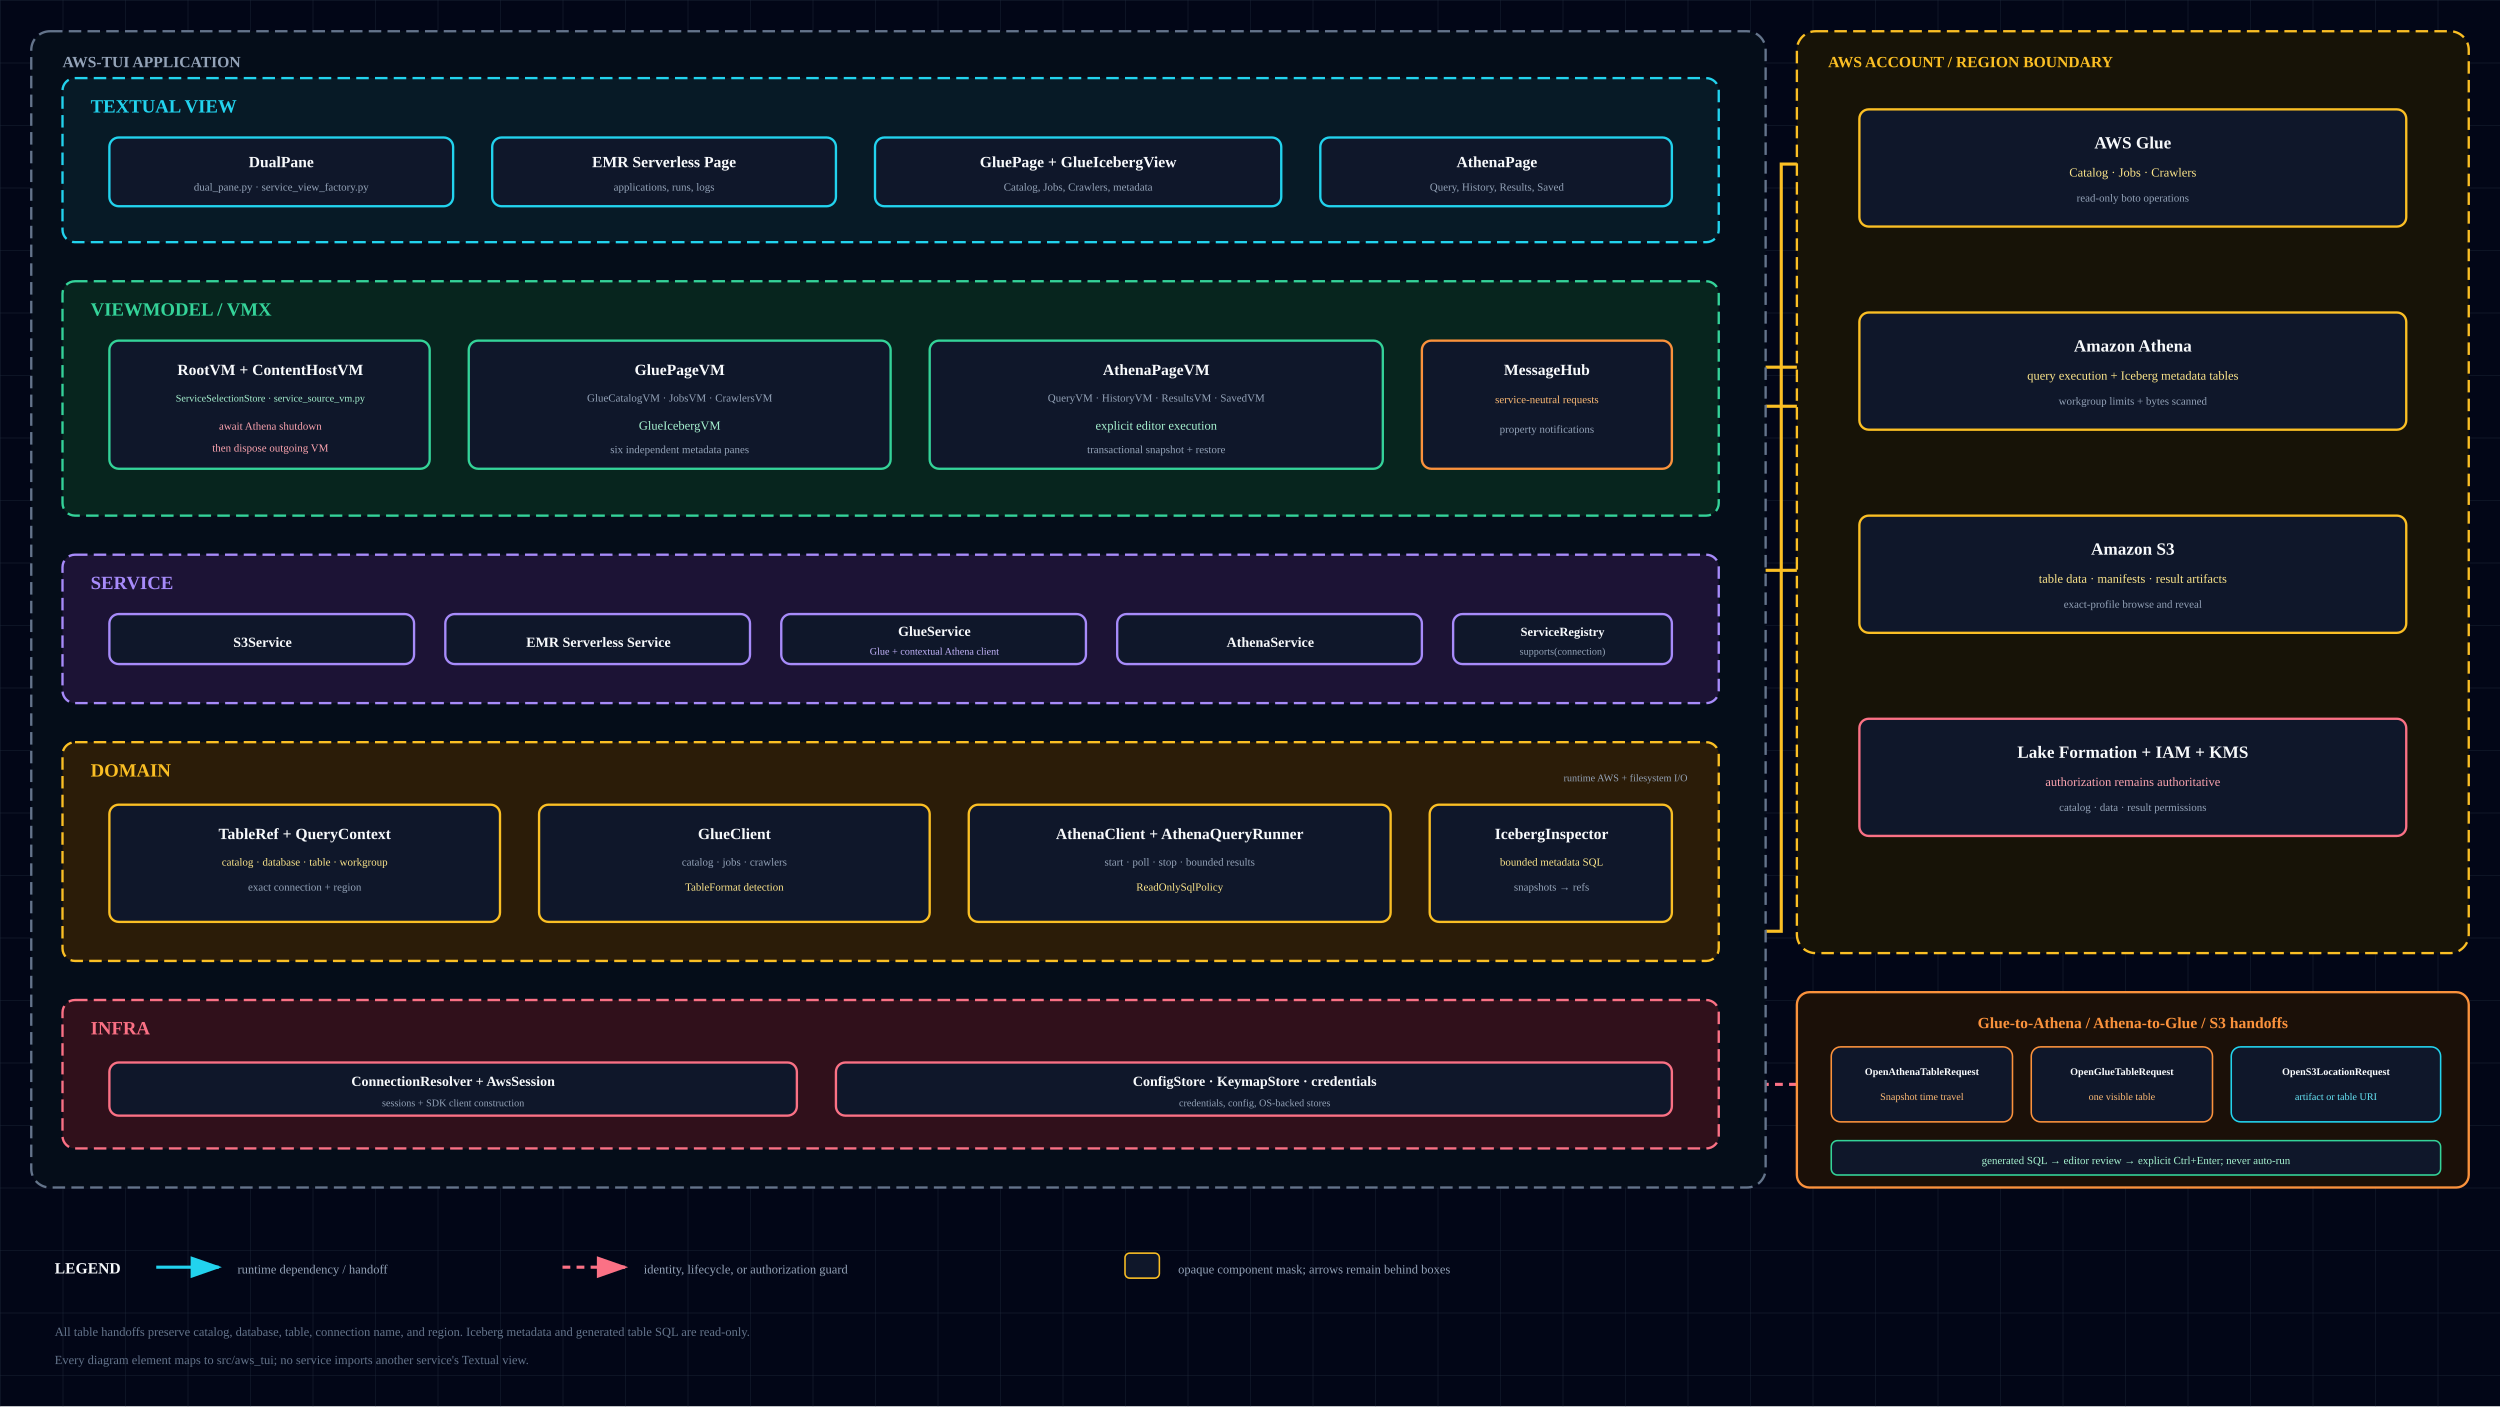
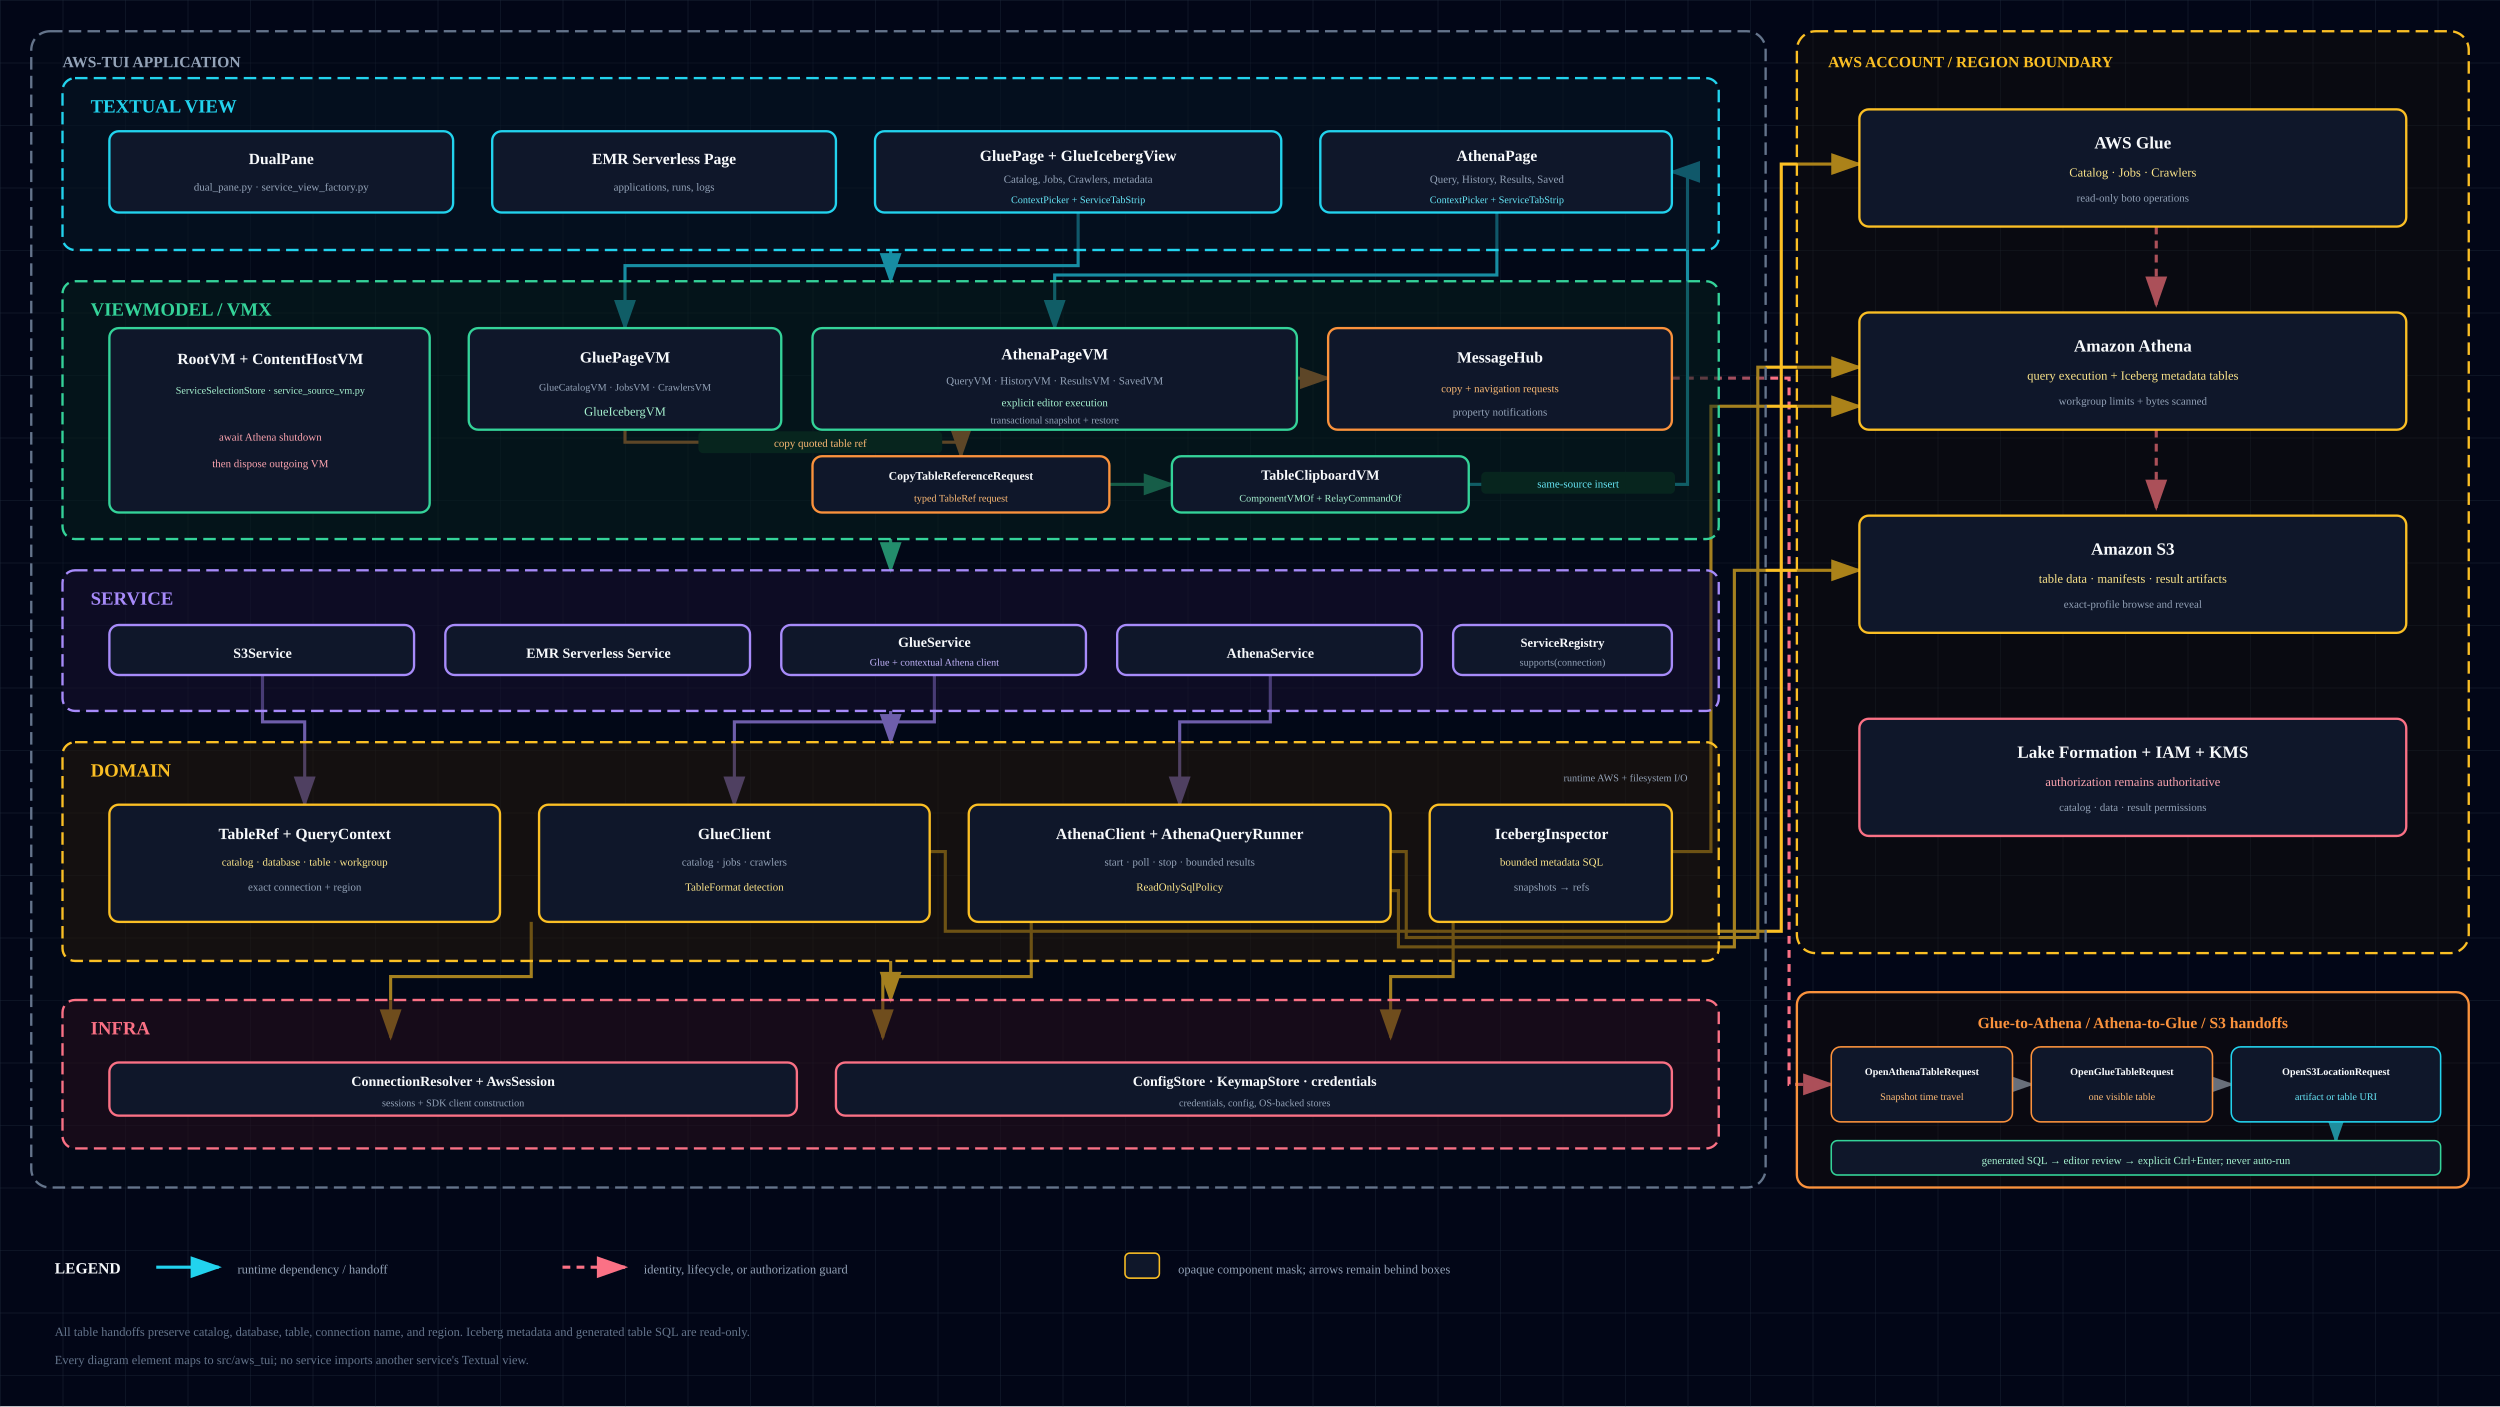
<svg xmlns="http://www.w3.org/2000/svg" viewBox="0 0 1600 900" role="img" aria-labelledby="diagram-title diagram-desc">
  <defs>
    <pattern id="grid" width="40" height="40" patternUnits="userSpaceOnUse">
      <path d="M 40 0 L 0 0 0 40" fill="none" stroke="#1e293b" stroke-width="0.5" />
    </pattern>
    <marker id="arrow-cyan" markerWidth="10" markerHeight="7" refX="9" refY="3.5" orient="auto">
      <polygon points="0 0, 10 3.5, 0 7" fill="#22d3ee" />
    </marker>
    <marker id="arrow-emerald" markerWidth="10" markerHeight="7" refX="9" refY="3.5" orient="auto">
      <polygon points="0 0, 10 3.5, 0 7" fill="#34d399" />
    </marker>
    <marker id="arrow-violet" markerWidth="10" markerHeight="7" refX="9" refY="3.5" orient="auto">
      <polygon points="0 0, 10 3.5, 0 7" fill="#a78bfa" />
    </marker>
    <marker id="arrow-amber" markerWidth="10" markerHeight="7" refX="9" refY="3.5" orient="auto">
      <polygon points="0 0, 10 3.5, 0 7" fill="#fbbf24" />
    </marker>
    <marker id="arrow-rose" markerWidth="10" markerHeight="7" refX="9" refY="3.5" orient="auto">
      <polygon points="0 0, 10 3.5, 0 7" fill="#fb7185" />
    </marker>
+     <marker id="arrow-orange" markerWidth="10" markerHeight="7" refX="9" refY="3.5" orient="auto">
+       <polygon points="0 0, 10 3.5, 0 7" fill="#fb923c" />
+     </marker>
    <marker id="arrow-slate" markerWidth="10" markerHeight="7" refX="9" refY="3.5" orient="auto">
      <polygon points="0 0, 10 3.5, 0 7" fill="#94a3b8" />
    </marker>
  </defs>
  <rect width="1600" height="900" fill="#020617" />
  <rect width="1600" height="900" fill="url(#grid)" />
  <g id="connections" fill="none" stroke-width="2">
-     <path data-route="orthogonal" d="M 570 155 L 570 180" stroke="#22d3ee" marker-end="url(#arrow-cyan)" />
-     <path data-route="orthogonal" d="M 570 330 L 570 355" stroke="#34d399" marker-end="url(#arrow-emerald)" />
-     <path data-route="orthogonal" d="M 570 450 L 570 475" stroke="#a78bfa" marker-end="url(#arrow-violet)" />
+     <path data-route="orthogonal" d="M 570 160 L 570 180" stroke="#22d3ee" marker-end="url(#arrow-cyan)" />
+     <path data-route="orthogonal" d="M 570 345 L 570 365" stroke="#34d399" marker-end="url(#arrow-emerald)" />
+     <path data-route="orthogonal" d="M 570 455 L 570 475" stroke="#a78bfa" marker-end="url(#arrow-violet)" />
    <path data-route="orthogonal" d="M 570 615 L 570 640" stroke="#fbbf24" marker-end="url(#arrow-amber)" />
-     <path data-route="orthogonal" d="M 835 132 L 835 168 L 555 168 L 555 204" stroke="#22d3ee" marker-end="url(#arrow-cyan)" />
-     <path data-route="orthogonal" d="M 1030 132 L 1030 168 L 820 168 L 820 204" stroke="#22d3ee" marker-end="url(#arrow-cyan)" />
-     <path data-route="orthogonal" d="M 900 280 L 1055 280 L 1055 306 L 1015 306" stroke="#fb923c" marker-end="url(#arrow-slate)" />
-     <path data-route="orthogonal" d="M 1015 248 L 1080 248 L 1080 694 L 1172 694" stroke="#fb7185" stroke-dasharray="5,4" marker-end="url(#arrow-rose)" />
-     <path data-route="orthogonal" d="M 480 425 L 480 462 L 255 462 L 255 499" stroke="#a78bfa" marker-end="url(#arrow-violet)" />
-     <path data-route="orthogonal" d="M 700 425 L 700 462 L 520 462 L 520 499" stroke="#a78bfa" marker-end="url(#arrow-violet)" />
-     <path data-route="orthogonal" d="M 920 425 L 920 462 L 805 462 L 805 499" stroke="#a78bfa" marker-end="url(#arrow-violet)" />
+     <path data-route="orthogonal" d="M 690 136 L 690 170 L 400 170 L 400 210" stroke="#22d3ee" marker-end="url(#arrow-cyan)" />
+     <path data-route="orthogonal" d="M 958 136 L 958 176 L 675 176 L 675 210" stroke="#22d3ee" marker-end="url(#arrow-cyan)" />
+     <path data-route="orthogonal" d="M 830 242 L 850 242" stroke="#fb923c" marker-end="url(#arrow-orange)" />
+     <path data-route="orthogonal" d="M 1070 242 L 1145 242 L 1145 694 L 1172 694" stroke="#fb7185" stroke-dasharray="5,4" marker-end="url(#arrow-rose)" />
+     <path data-route="orthogonal" d="M 400 275 L 400 283 L 615 283 L 615 292" stroke="#fb923c" marker-end="url(#arrow-orange)" />
+     <path data-route="orthogonal" d="M 710 310 L 750 310" stroke="#34d399" marker-end="url(#arrow-emerald)" />
+     <path data-route="orthogonal" d="M 940 310 L 1080 310 L 1080 110 L 1070 110" stroke="#22d3ee" marker-end="url(#arrow-cyan)" />
+     <path data-route="orthogonal" d="M 168 432 L 168 462 L 195 462 L 195 515" stroke="#a78bfa" marker-end="url(#arrow-violet)" />
+     <path data-route="orthogonal" d="M 598 432 L 598 462 L 470 462 L 470 515" stroke="#a78bfa" marker-end="url(#arrow-violet)" />
+     <path data-route="orthogonal" d="M 813 432 L 813 462 L 755 462 L 755 515" stroke="#a78bfa" marker-end="url(#arrow-violet)" />
    <path data-route="orthogonal" d="M 340 590 L 340 625 L 250 625 L 250 664" stroke="#fbbf24" marker-end="url(#arrow-amber)" />
    <path data-route="orthogonal" d="M 660 590 L 660 625 L 565 625 L 565 664" stroke="#fbbf24" marker-end="url(#arrow-amber)" />
    <path data-route="orthogonal" d="M 930 590 L 930 625 L 890 625 L 890 664" stroke="#fbbf24" marker-end="url(#arrow-amber)" />
    <path data-route="orthogonal" d="M 595 545 L 605 545 L 605 596 L 1140 596 L 1140 105 L 1190 105" stroke="#fbbf24" marker-end="url(#arrow-amber)" />
    <path data-route="orthogonal" d="M 890 545 L 900 545 L 900 600 L 1125 600 L 1125 235 L 1190 235" stroke="#fbbf24" marker-end="url(#arrow-amber)" />
    <path data-route="orthogonal" d="M 890 570 L 895 570 L 895 606 L 1110 606 L 1110 365 L 1190 365" stroke="#fbbf24" marker-end="url(#arrow-amber)" />
    <path data-route="orthogonal" d="M 1070 545 L 1095 545 L 1095 260 L 1190 260" stroke="#fbbf24" marker-end="url(#arrow-amber)" />
    <path data-route="orthogonal" d="M 1380 145 L 1380 195" stroke="#fb7185" stroke-dasharray="5,4" marker-end="url(#arrow-rose)" />
    <path data-route="orthogonal" d="M 1380 275 L 1380 325" stroke="#fb7185" stroke-dasharray="5,4" marker-end="url(#arrow-rose)" />
    <path data-route="orthogonal" d="M 1288 694 L 1300 694" stroke="#fb923c" marker-end="url(#arrow-slate)" />
    <path data-route="orthogonal" d="M 1416 694 L 1428 694" stroke="#fb923c" marker-end="url(#arrow-slate)" />
    <path data-route="orthogonal" d="M 1495 718 L 1495 730" stroke="#22d3ee" marker-end="url(#arrow-cyan)" />
  </g>
-   <rect x="20" y="20" width="1110" height="740" rx="12" fill="#050d19" stroke="#64748b" stroke-width="1.5" stroke-dasharray="8,4" />
+   <rect x="20" y="20" width="1110" height="740" rx="12" fill="#050d19" fill-opacity="0.35" stroke="#64748b" stroke-width="1.5" stroke-dasharray="8,4" />
  <text x="40" y="43" fill="#94a3b8" font-size="10" font-weight="700">AWS-TUI APPLICATION</text>
-   <rect x="40" y="50" width="1060" height="105" rx="8" fill="#071a26" stroke="#22d3ee" stroke-width="1.5" stroke-dasharray="8,4" />
+   <rect x="40" y="50" width="1060" height="110" rx="8" fill="#071a26" fill-opacity="0.45" stroke="#22d3ee" stroke-width="1.5" stroke-dasharray="8,4" />
  <text x="58" y="72" fill="#22d3ee" font-size="12" font-weight="700">TEXTUAL VIEW</text>
  <g id="textual-views">
-     <rect x="70" y="88" width="220" height="44" rx="6" fill="#0f172a" stroke="#22d3ee" stroke-width="1.5" />
-     <text x="180" y="107" fill="#f8fafc" font-size="10" font-weight="600" text-anchor="middle">DualPane</text>
+     <rect x="70" y="84" width="220" height="52" rx="6" fill="#0f172a" stroke="#22d3ee" stroke-width="1.5" />
+     <text x="180" y="105" fill="#f8fafc" font-size="10" font-weight="600" text-anchor="middle">DualPane</text>
    <text x="180" y="122" fill="#94a3b8" font-size="7" text-anchor="middle">dual_pane.py · service_view_factory.py</text>
-     <rect x="315" y="88" width="220" height="44" rx="6" fill="#0f172a" stroke="#22d3ee" stroke-width="1.5" />
-     <text x="425" y="107" fill="#f8fafc" font-size="10" font-weight="600" text-anchor="middle">EMR Serverless Page</text>
+     <rect x="315" y="84" width="220" height="52" rx="6" fill="#0f172a" stroke="#22d3ee" stroke-width="1.5" />
+     <text x="425" y="105" fill="#f8fafc" font-size="10" font-weight="600" text-anchor="middle">EMR Serverless Page</text>
    <text x="425" y="122" fill="#94a3b8" font-size="7" text-anchor="middle">applications, runs, logs</text>
-     <rect x="560" y="88" width="260" height="44" rx="6" fill="#0f172a" stroke="#22d3ee" stroke-width="1.5" />
-     <text x="690" y="107" fill="#f8fafc" font-size="10" font-weight="600" text-anchor="middle">GluePage + GlueIcebergView</text>
-     <text x="690" y="122" fill="#94a3b8" font-size="7" text-anchor="middle">Catalog, Jobs, Crawlers, metadata</text>
-     <rect x="845" y="88" width="225" height="44" rx="6" fill="#0f172a" stroke="#22d3ee" stroke-width="1.5" />
-     <text x="958" y="107" fill="#f8fafc" font-size="10" font-weight="600" text-anchor="middle">AthenaPage</text>
-     <text x="958" y="122" fill="#94a3b8" font-size="7" text-anchor="middle">Query, History, Results, Saved</text>
-   </g>
-   <rect x="40" y="180" width="1060" height="150" rx="8" fill="#07251e" stroke="#34d399" stroke-width="1.5" stroke-dasharray="8,4" />
+     <rect x="560" y="84" width="260" height="52" rx="6" fill="#0f172a" stroke="#22d3ee" stroke-width="1.5" />
+     <text x="690" y="103" fill="#f8fafc" font-size="10" font-weight="600" text-anchor="middle">GluePage + GlueIcebergView</text>
+     <text x="690" y="117" fill="#94a3b8" font-size="7" text-anchor="middle">Catalog, Jobs, Crawlers, metadata</text>
+     <text x="690" y="130" fill="#67e8f9" font-size="6.5" text-anchor="middle">ContextPicker + ServiceTabStrip</text>
+     <rect x="845" y="84" width="225" height="52" rx="6" fill="#0f172a" stroke="#22d3ee" stroke-width="1.5" />
+     <text x="958" y="103" fill="#f8fafc" font-size="10" font-weight="600" text-anchor="middle">AthenaPage</text>
+     <text x="958" y="117" fill="#94a3b8" font-size="7" text-anchor="middle">Query, History, Results, Saved</text>
+     <text x="958" y="130" fill="#67e8f9" font-size="6.5" text-anchor="middle">ContextPicker + ServiceTabStrip</text>
+   </g>
+   <rect x="40" y="180" width="1060" height="165" rx="8" fill="#07251e" fill-opacity="0.45" stroke="#34d399" stroke-width="1.5" stroke-dasharray="8,4" />
  <text x="58" y="202" fill="#34d399" font-size="12" font-weight="700">VIEWMODEL / VMX</text>
  <g id="viewmodels">
-     <rect x="70" y="218" width="205" height="82" rx="6" fill="#0f172a" stroke="#34d399" stroke-width="1.5" />
-     <text x="173" y="240" fill="#f8fafc" font-size="10" font-weight="600" text-anchor="middle">RootVM + ContentHostVM</text>
-     <text x="173" y="257" fill="#a7f3d0" font-size="6.5" text-anchor="middle">ServiceSelectionStore · service_source_vm.py</text>
-     <text x="173" y="275" fill="#fda4af" font-size="7" text-anchor="middle">await Athena shutdown</text>
-     <text x="173" y="289" fill="#fda4af" font-size="7" text-anchor="middle">then dispose outgoing VM</text>
-     <rect x="300" y="218" width="270" height="82" rx="6" fill="#0f172a" stroke="#34d399" stroke-width="1.5" />
-     <text x="435" y="240" fill="#f8fafc" font-size="10" font-weight="600" text-anchor="middle">GluePageVM</text>
-     <text x="435" y="257" fill="#94a3b8" font-size="7" text-anchor="middle">GlueCatalogVM · JobsVM · CrawlersVM</text>
-     <text x="435" y="275" fill="#a7f3d0" font-size="8" text-anchor="middle">GlueIcebergVM</text>
-     <text x="435" y="290" fill="#94a3b8" font-size="7" text-anchor="middle">six independent metadata panes</text>
-     <rect x="595" y="218" width="290" height="82" rx="6" fill="#0f172a" stroke="#34d399" stroke-width="1.5" />
-     <text x="740" y="240" fill="#f8fafc" font-size="10" font-weight="600" text-anchor="middle">AthenaPageVM</text>
-     <text x="740" y="257" fill="#94a3b8" font-size="7" text-anchor="middle">QueryVM · HistoryVM · ResultsVM · SavedVM</text>
-     <text x="740" y="275" fill="#a7f3d0" font-size="8" text-anchor="middle">explicit editor execution</text>
-     <text x="740" y="290" fill="#94a3b8" font-size="7" text-anchor="middle">transactional snapshot + restore</text>
-     <rect x="910" y="218" width="160" height="82" rx="6" fill="#0f172a" stroke="#fb923c" stroke-width="1.5" />
-     <text x="990" y="240" fill="#f8fafc" font-size="10" font-weight="600" text-anchor="middle">MessageHub</text>
-     <text x="990" y="258" fill="#fdba74" font-size="7" text-anchor="middle">service-neutral requests</text>
-     <text x="990" y="277" fill="#94a3b8" font-size="7" text-anchor="middle">property notifications</text>
-   </g>
-   <rect x="40" y="355" width="1060" height="95" rx="8" fill="#1c1335" stroke="#a78bfa" stroke-width="1.5" stroke-dasharray="8,4" />
-   <text x="58" y="377" fill="#a78bfa" font-size="12" font-weight="700">SERVICE</text>
+     <rect x="70" y="210" width="205" height="118" rx="6" fill="#0f172a" stroke="#34d399" stroke-width="1.5" />
+     <text x="173" y="233" fill="#f8fafc" font-size="10" font-weight="600" text-anchor="middle">RootVM + ContentHostVM</text>
+     <text x="173" y="252" fill="#a7f3d0" font-size="6.5" text-anchor="middle">ServiceSelectionStore · service_source_vm.py</text>
+     <text x="173" y="282" fill="#fda4af" font-size="7" text-anchor="middle">await Athena shutdown</text>
+     <text x="173" y="299" fill="#fda4af" font-size="7" text-anchor="middle">then dispose outgoing VM</text>
+     <rect x="300" y="210" width="200" height="65" rx="6" fill="#0f172a" stroke="#34d399" stroke-width="1.5" />
+     <text x="400" y="232" fill="#f8fafc" font-size="10" font-weight="600" text-anchor="middle">GluePageVM</text>
+     <text x="400" y="250" fill="#94a3b8" font-size="6.5" text-anchor="middle">GlueCatalogVM · JobsVM · CrawlersVM</text>
+     <text x="400" y="266" fill="#a7f3d0" font-size="8" text-anchor="middle">GlueIcebergVM</text>
+     <rect x="520" y="210" width="310" height="65" rx="6" fill="#0f172a" stroke="#34d399" stroke-width="1.5" />
+     <text x="675" y="230" fill="#f8fafc" font-size="10" font-weight="600" text-anchor="middle">AthenaPageVM</text>
+     <text x="675" y="246" fill="#94a3b8" font-size="7" text-anchor="middle">QueryVM · HistoryVM · ResultsVM · SavedVM</text>
+     <text x="675" y="260" fill="#a7f3d0" font-size="7" text-anchor="middle">explicit editor execution</text>
+     <text x="675" y="271" fill="#94a3b8" font-size="6.5" text-anchor="middle">transactional snapshot + restore</text>
+     <rect x="850" y="210" width="220" height="65" rx="6" fill="#0f172a" stroke="#fb923c" stroke-width="1.5" />
+     <text x="960" y="232" fill="#f8fafc" font-size="10" font-weight="600" text-anchor="middle">MessageHub</text>
+     <text x="960" y="251" fill="#fdba74" font-size="7" text-anchor="middle">copy + navigation requests</text>
+     <text x="960" y="266" fill="#94a3b8" font-size="7" text-anchor="middle">property notifications</text>
+     <rect x="750" y="292" width="190" height="36" rx="6" fill="#0f172a" stroke="#34d399" stroke-width="1.5" />
+     <text x="845" y="307" fill="#f8fafc" font-size="9" font-weight="600" text-anchor="middle">TableClipboardVM</text>
+     <text x="845" y="321" fill="#a7f3d0" font-size="6.5" text-anchor="middle">ComponentVMOf + RelayCommandOf</text>
+   </g>
+   <g id="clipboard-route-labels">
+     <rect x="447" y="276" width="156" height="14" rx="3" fill="#07251e" />
+     <text x="525" y="286" fill="#fdba74" font-size="7" text-anchor="middle">copy quoted table ref</text>
+     <rect x="948" y="302" width="124" height="14" rx="3" fill="#07251e" />
+     <text x="1010" y="312" fill="#67e8f9" font-size="7" text-anchor="middle">same-source insert</text>
+   </g>
+   <rect x="40" y="365" width="1060" height="90" rx="8" fill="#1c1335" fill-opacity="0.45" stroke="#a78bfa" stroke-width="1.5" stroke-dasharray="8,4" />
+   <text x="58" y="387" fill="#a78bfa" font-size="12" font-weight="700">SERVICE</text>
  <g id="service-plugins">
-     <rect x="70" y="393" width="195" height="32" rx="6" fill="#0f172a" stroke="#a78bfa" stroke-width="1.5" />
-     <text x="168" y="414" fill="#f8fafc" font-size="9" font-weight="600" text-anchor="middle">S3Service</text>
-     <rect x="285" y="393" width="195" height="32" rx="6" fill="#0f172a" stroke="#a78bfa" stroke-width="1.5" />
-     <text x="383" y="414" fill="#f8fafc" font-size="9" font-weight="600" text-anchor="middle">EMR Serverless Service</text>
-     <rect x="500" y="393" width="195" height="32" rx="6" fill="#0f172a" stroke="#a78bfa" stroke-width="1.5" />
-     <text x="598" y="407" fill="#f8fafc" font-size="9" font-weight="600" text-anchor="middle">GlueService</text>
-     <text x="598" y="419" fill="#c4b5fd" font-size="6.5" text-anchor="middle">Glue + contextual Athena client</text>
-     <rect x="715" y="393" width="195" height="32" rx="6" fill="#0f172a" stroke="#a78bfa" stroke-width="1.5" />
-     <text x="813" y="414" fill="#f8fafc" font-size="9" font-weight="600" text-anchor="middle">AthenaService</text>
-     <rect x="930" y="393" width="140" height="32" rx="6" fill="#0f172a" stroke="#a78bfa" stroke-width="1.5" />
-     <text x="1000" y="407" fill="#f8fafc" font-size="8" font-weight="600" text-anchor="middle">ServiceRegistry</text>
-     <text x="1000" y="419" fill="#94a3b8" font-size="6.5" text-anchor="middle">supports(connection)</text>
-   </g>
-   <rect x="40" y="475" width="1060" height="140" rx="8" fill="#2b1c08" stroke="#fbbf24" stroke-width="1.5" stroke-dasharray="8,4" />
+     <rect x="70" y="400" width="195" height="32" rx="6" fill="#0f172a" stroke="#a78bfa" stroke-width="1.5" />
+     <text x="168" y="421" fill="#f8fafc" font-size="9" font-weight="600" text-anchor="middle">S3Service</text>
+     <rect x="285" y="400" width="195" height="32" rx="6" fill="#0f172a" stroke="#a78bfa" stroke-width="1.5" />
+     <text x="383" y="421" fill="#f8fafc" font-size="9" font-weight="600" text-anchor="middle">EMR Serverless Service</text>
+     <rect x="500" y="400" width="195" height="32" rx="6" fill="#0f172a" stroke="#a78bfa" stroke-width="1.5" />
+     <text x="598" y="414" fill="#f8fafc" font-size="9" font-weight="600" text-anchor="middle">GlueService</text>
+     <text x="598" y="426" fill="#c4b5fd" font-size="6.5" text-anchor="middle">Glue + contextual Athena client</text>
+     <rect x="715" y="400" width="195" height="32" rx="6" fill="#0f172a" stroke="#a78bfa" stroke-width="1.5" />
+     <text x="813" y="421" fill="#f8fafc" font-size="9" font-weight="600" text-anchor="middle">AthenaService</text>
+     <rect x="930" y="400" width="140" height="32" rx="6" fill="#0f172a" stroke="#a78bfa" stroke-width="1.5" />
+     <text x="1000" y="414" fill="#f8fafc" font-size="8" font-weight="600" text-anchor="middle">ServiceRegistry</text>
+     <text x="1000" y="426" fill="#94a3b8" font-size="6.5" text-anchor="middle">supports(connection)</text>
+   </g>
+   <rect x="40" y="475" width="1060" height="140" rx="8" fill="#2b1c08" fill-opacity="0.45" stroke="#fbbf24" stroke-width="1.5" stroke-dasharray="8,4" />
  <text x="58" y="497" fill="#fbbf24" font-size="12" font-weight="700">DOMAIN</text>
  <g id="domain-models">
    <text x="1080" y="500" fill="#94a3b8" font-size="6.5" text-anchor="end">runtime AWS + filesystem I/O</text>
    <rect x="70" y="515" width="250" height="75" rx="6" fill="#0f172a" stroke="#fbbf24" stroke-width="1.5" />
    <text x="195" y="537" fill="#f8fafc" font-size="10" font-weight="600" text-anchor="middle">TableRef + QueryContext</text>
    <text x="195" y="554" fill="#fde68a" font-size="7" text-anchor="middle">catalog · database · table · workgroup</text>
    <text x="195" y="570" fill="#94a3b8" font-size="7" text-anchor="middle">exact connection + region</text>
    <rect x="345" y="515" width="250" height="75" rx="6" fill="#0f172a" stroke="#fbbf24" stroke-width="1.5" />
    <text x="470" y="537" fill="#f8fafc" font-size="10" font-weight="600" text-anchor="middle">GlueClient</text>
    <text x="470" y="554" fill="#94a3b8" font-size="7" text-anchor="middle">catalog · jobs · crawlers</text>
    <text x="470" y="570" fill="#fde68a" font-size="7" text-anchor="middle">TableFormat detection</text>
    <rect x="620" y="515" width="270" height="75" rx="6" fill="#0f172a" stroke="#fbbf24" stroke-width="1.5" />
    <text x="755" y="537" fill="#f8fafc" font-size="10" font-weight="600" text-anchor="middle">AthenaClient + AthenaQueryRunner</text>
    <text x="755" y="554" fill="#94a3b8" font-size="7" text-anchor="middle">start · poll · stop · bounded results</text>
    <text x="755" y="570" fill="#fde68a" font-size="7" text-anchor="middle">ReadOnlySqlPolicy</text>
    <rect x="915" y="515" width="155" height="75" rx="6" fill="#0f172a" stroke="#fbbf24" stroke-width="1.5" />
    <text x="993" y="537" fill="#f8fafc" font-size="10" font-weight="600" text-anchor="middle">IcebergInspector</text>
    <text x="993" y="554" fill="#fde68a" font-size="7" text-anchor="middle">bounded metadata SQL</text>
    <text x="993" y="570" fill="#94a3b8" font-size="7" text-anchor="middle">snapshots → refs</text>
  </g>
-   <rect x="40" y="640" width="1060" height="95" rx="8" fill="#30101b" stroke="#fb7185" stroke-width="1.5" stroke-dasharray="8,4" />
+   <rect x="40" y="640" width="1060" height="95" rx="8" fill="#30101b" fill-opacity="0.45" stroke="#fb7185" stroke-width="1.5" stroke-dasharray="8,4" />
  <text x="58" y="662" fill="#fb7185" font-size="12" font-weight="700">INFRA</text>
  <g id="infrastructure">
    <rect x="70" y="680" width="440" height="34" rx="6" fill="#0f172a" stroke="#fb7185" stroke-width="1.5" />
    <text x="290" y="695" fill="#f8fafc" font-size="9" font-weight="600" text-anchor="middle">ConnectionResolver + AwsSession</text>
    <text x="290" y="708" fill="#94a3b8" font-size="6.5" text-anchor="middle">sessions + SDK client construction</text>
    <rect x="535" y="680" width="535" height="34" rx="6" fill="#0f172a" stroke="#fb7185" stroke-width="1.5" />
    <text x="803" y="695" fill="#f8fafc" font-size="9" font-weight="600" text-anchor="middle">ConfigStore · KeymapStore · credentials</text>
    <text x="803" y="708" fill="#94a3b8" font-size="6.5" text-anchor="middle">credentials, config, OS-backed stores</text>
  </g>
-   <rect x="1150" y="20" width="430" height="590" rx="12" fill="#171307" stroke="#fbbf24" stroke-width="1.5" stroke-dasharray="8,4" />
+   <rect x="1150" y="20" width="430" height="590" rx="12" fill="#171307" fill-opacity="0.35" stroke="#fbbf24" stroke-width="1.5" stroke-dasharray="8,4" />
  <text x="1170" y="43" fill="#fbbf24" font-size="10" font-weight="700">AWS ACCOUNT / REGION BOUNDARY</text>
  <g id="aws-services">
    <rect x="1190" y="70" width="350" height="75" rx="6" fill="#0f172a" stroke="#fbbf24" stroke-width="1.5" />
    <text x="1365" y="95" fill="#f8fafc" font-size="11" font-weight="600" text-anchor="middle">AWS Glue</text>
    <text x="1365" y="113" fill="#fde68a" font-size="8" text-anchor="middle">Catalog · Jobs · Crawlers</text>
    <text x="1365" y="129" fill="#94a3b8" font-size="7" text-anchor="middle">read-only boto operations</text>
    <rect x="1190" y="200" width="350" height="75" rx="6" fill="#0f172a" stroke="#fbbf24" stroke-width="1.5" />
    <text x="1365" y="225" fill="#f8fafc" font-size="11" font-weight="600" text-anchor="middle">Amazon Athena</text>
    <text x="1365" y="243" fill="#fde68a" font-size="8" text-anchor="middle">query execution + Iceberg metadata tables</text>
    <text x="1365" y="259" fill="#94a3b8" font-size="7" text-anchor="middle">workgroup limits + bytes scanned</text>
    <rect x="1190" y="330" width="350" height="75" rx="6" fill="#0f172a" stroke="#fbbf24" stroke-width="1.5" />
    <text x="1365" y="355" fill="#f8fafc" font-size="11" font-weight="600" text-anchor="middle">Amazon S3</text>
    <text x="1365" y="373" fill="#fde68a" font-size="8" text-anchor="middle">table data · manifests · result artifacts</text>
    <text x="1365" y="389" fill="#94a3b8" font-size="7" text-anchor="middle">exact-profile browse and reveal</text>
    <rect x="1190" y="460" width="350" height="75" rx="6" fill="#0f172a" stroke="#fb7185" stroke-width="1.5" />
    <text x="1365" y="485" fill="#f8fafc" font-size="11" font-weight="600" text-anchor="middle">Lake Formation + IAM + KMS</text>
    <text x="1365" y="503" fill="#fda4af" font-size="8" text-anchor="middle">authorization remains authoritative</text>
    <text x="1365" y="519" fill="#94a3b8" font-size="7" text-anchor="middle">catalog · data · result permissions</text>
  </g>
-   <rect x="1150" y="635" width="430" height="125" rx="8" fill="#1b1008" stroke="#fb923c" stroke-width="1.5" />
-   <text x="1365" y="658" fill="#fb923c" font-size="10" font-weight="700" text-anchor="middle">Glue-to-Athena / Athena-to-Glue / S3 handoffs</text>
-   <rect x="1172" y="670" width="116" height="48" rx="6" fill="#0f172a" stroke="#fb923c" />
-   <text x="1230" y="688" fill="#f8fafc" font-size="6.5" font-weight="600" text-anchor="middle">OpenAthenaTableRequest</text>
-   <text x="1230" y="704" fill="#fdba74" font-size="6.5" text-anchor="middle">Snapshot time travel</text>
-   <rect x="1300" y="670" width="116" height="48" rx="6" fill="#0f172a" stroke="#fb923c" />
-   <text x="1358" y="688" fill="#f8fafc" font-size="6.5" font-weight="600" text-anchor="middle">OpenGlueTableRequest</text>
-   <text x="1358" y="704" fill="#fdba74" font-size="6.5" text-anchor="middle">one visible table</text>
-   <rect x="1428" y="670" width="134" height="48" rx="6" fill="#0f172a" stroke="#22d3ee" />
-   <text x="1495" y="688" fill="#f8fafc" font-size="6.5" font-weight="600" text-anchor="middle">OpenS3LocationRequest</text>
-   <text x="1495" y="704" fill="#67e8f9" font-size="6.5" text-anchor="middle">artifact or table URI</text>
-   <rect x="1172" y="730" width="390" height="22" rx="4" fill="#0f172a" stroke="#34d399" />
-   <text x="1367" y="745" fill="#a7f3d0" font-size="7" text-anchor="middle">generated SQL → editor review → explicit Ctrl+Enter; never auto-run</text>
+   <g id="cross-service-handoffs">
+     <rect x="520" y="292" width="190" height="36" rx="6" fill="#0f172a" stroke="#fb923c" stroke-width="1.5" />
+     <text x="615" y="307" fill="#f8fafc" font-size="7.5" font-weight="600" text-anchor="middle">CopyTableReferenceRequest</text>
+     <text x="615" y="321" fill="#fdba74" font-size="6.5" text-anchor="middle">typed TableRef request</text>
+     <rect x="1150" y="635" width="430" height="125" rx="8" fill="#1b1008" fill-opacity="0.35" stroke="#fb923c" stroke-width="1.5" />
+     <text x="1365" y="658" fill="#fb923c" font-size="10" font-weight="700" text-anchor="middle">Glue-to-Athena / Athena-to-Glue / S3 handoffs</text>
+     <rect x="1172" y="670" width="116" height="48" rx="6" fill="#0f172a" stroke="#fb923c" />
+     <text x="1230" y="688" fill="#f8fafc" font-size="6.5" font-weight="600" text-anchor="middle">OpenAthenaTableRequest</text>
+     <text x="1230" y="704" fill="#fdba74" font-size="6.5" text-anchor="middle">Snapshot time travel</text>
+     <rect x="1300" y="670" width="116" height="48" rx="6" fill="#0f172a" stroke="#fb923c" />
+     <text x="1358" y="688" fill="#f8fafc" font-size="6.5" font-weight="600" text-anchor="middle">OpenGlueTableRequest</text>
+     <text x="1358" y="704" fill="#fdba74" font-size="6.5" text-anchor="middle">one visible table</text>
+     <rect x="1428" y="670" width="134" height="48" rx="6" fill="#0f172a" stroke="#22d3ee" />
+     <text x="1495" y="688" fill="#f8fafc" font-size="6.5" font-weight="600" text-anchor="middle">OpenS3LocationRequest</text>
+     <text x="1495" y="704" fill="#67e8f9" font-size="6.5" text-anchor="middle">artifact or table URI</text>
+     <rect x="1172" y="730" width="390" height="22" rx="4" fill="#0f172a" stroke="#34d399" />
+     <text x="1367" y="745" fill="#a7f3d0" font-size="7" text-anchor="middle">generated SQL → editor review → explicit Ctrl+Enter; never auto-run</text>
+   </g>
  <g id="legend" data-legend="outside-boundaries">
    <text x="35" y="815" fill="#f8fafc" font-size="10" font-weight="600">LEGEND</text>
    <line x1="100" y1="811" x2="140" y2="811" stroke="#22d3ee" stroke-width="2" marker-end="url(#arrow-cyan)" />
    <text x="152" y="815" fill="#94a3b8" font-size="8">runtime dependency / handoff</text>
    <line x1="360" y1="811" x2="400" y2="811" stroke="#fb7185" stroke-width="2" stroke-dasharray="5,4" marker-end="url(#arrow-rose)" />
    <text x="412" y="815" fill="#94a3b8" font-size="8">identity, lifecycle, or authorization guard</text>
    <rect x="720" y="802" width="22" height="16" rx="3" fill="#0f172a" stroke="#fbbf24" />
    <text x="754" y="815" fill="#94a3b8" font-size="8">opaque component mask; arrows remain behind boxes</text>
    <text x="35" y="855" fill="#64748b" font-size="8">All table handoffs preserve catalog, database, table, connection name, and region. Iceberg metadata and generated table SQL are read-only.</text>
    <text x="35" y="873" fill="#64748b" font-size="8">Every diagram element maps to src/aws_tui; no service imports another service's Textual view.</text>
  </g>
</svg>
